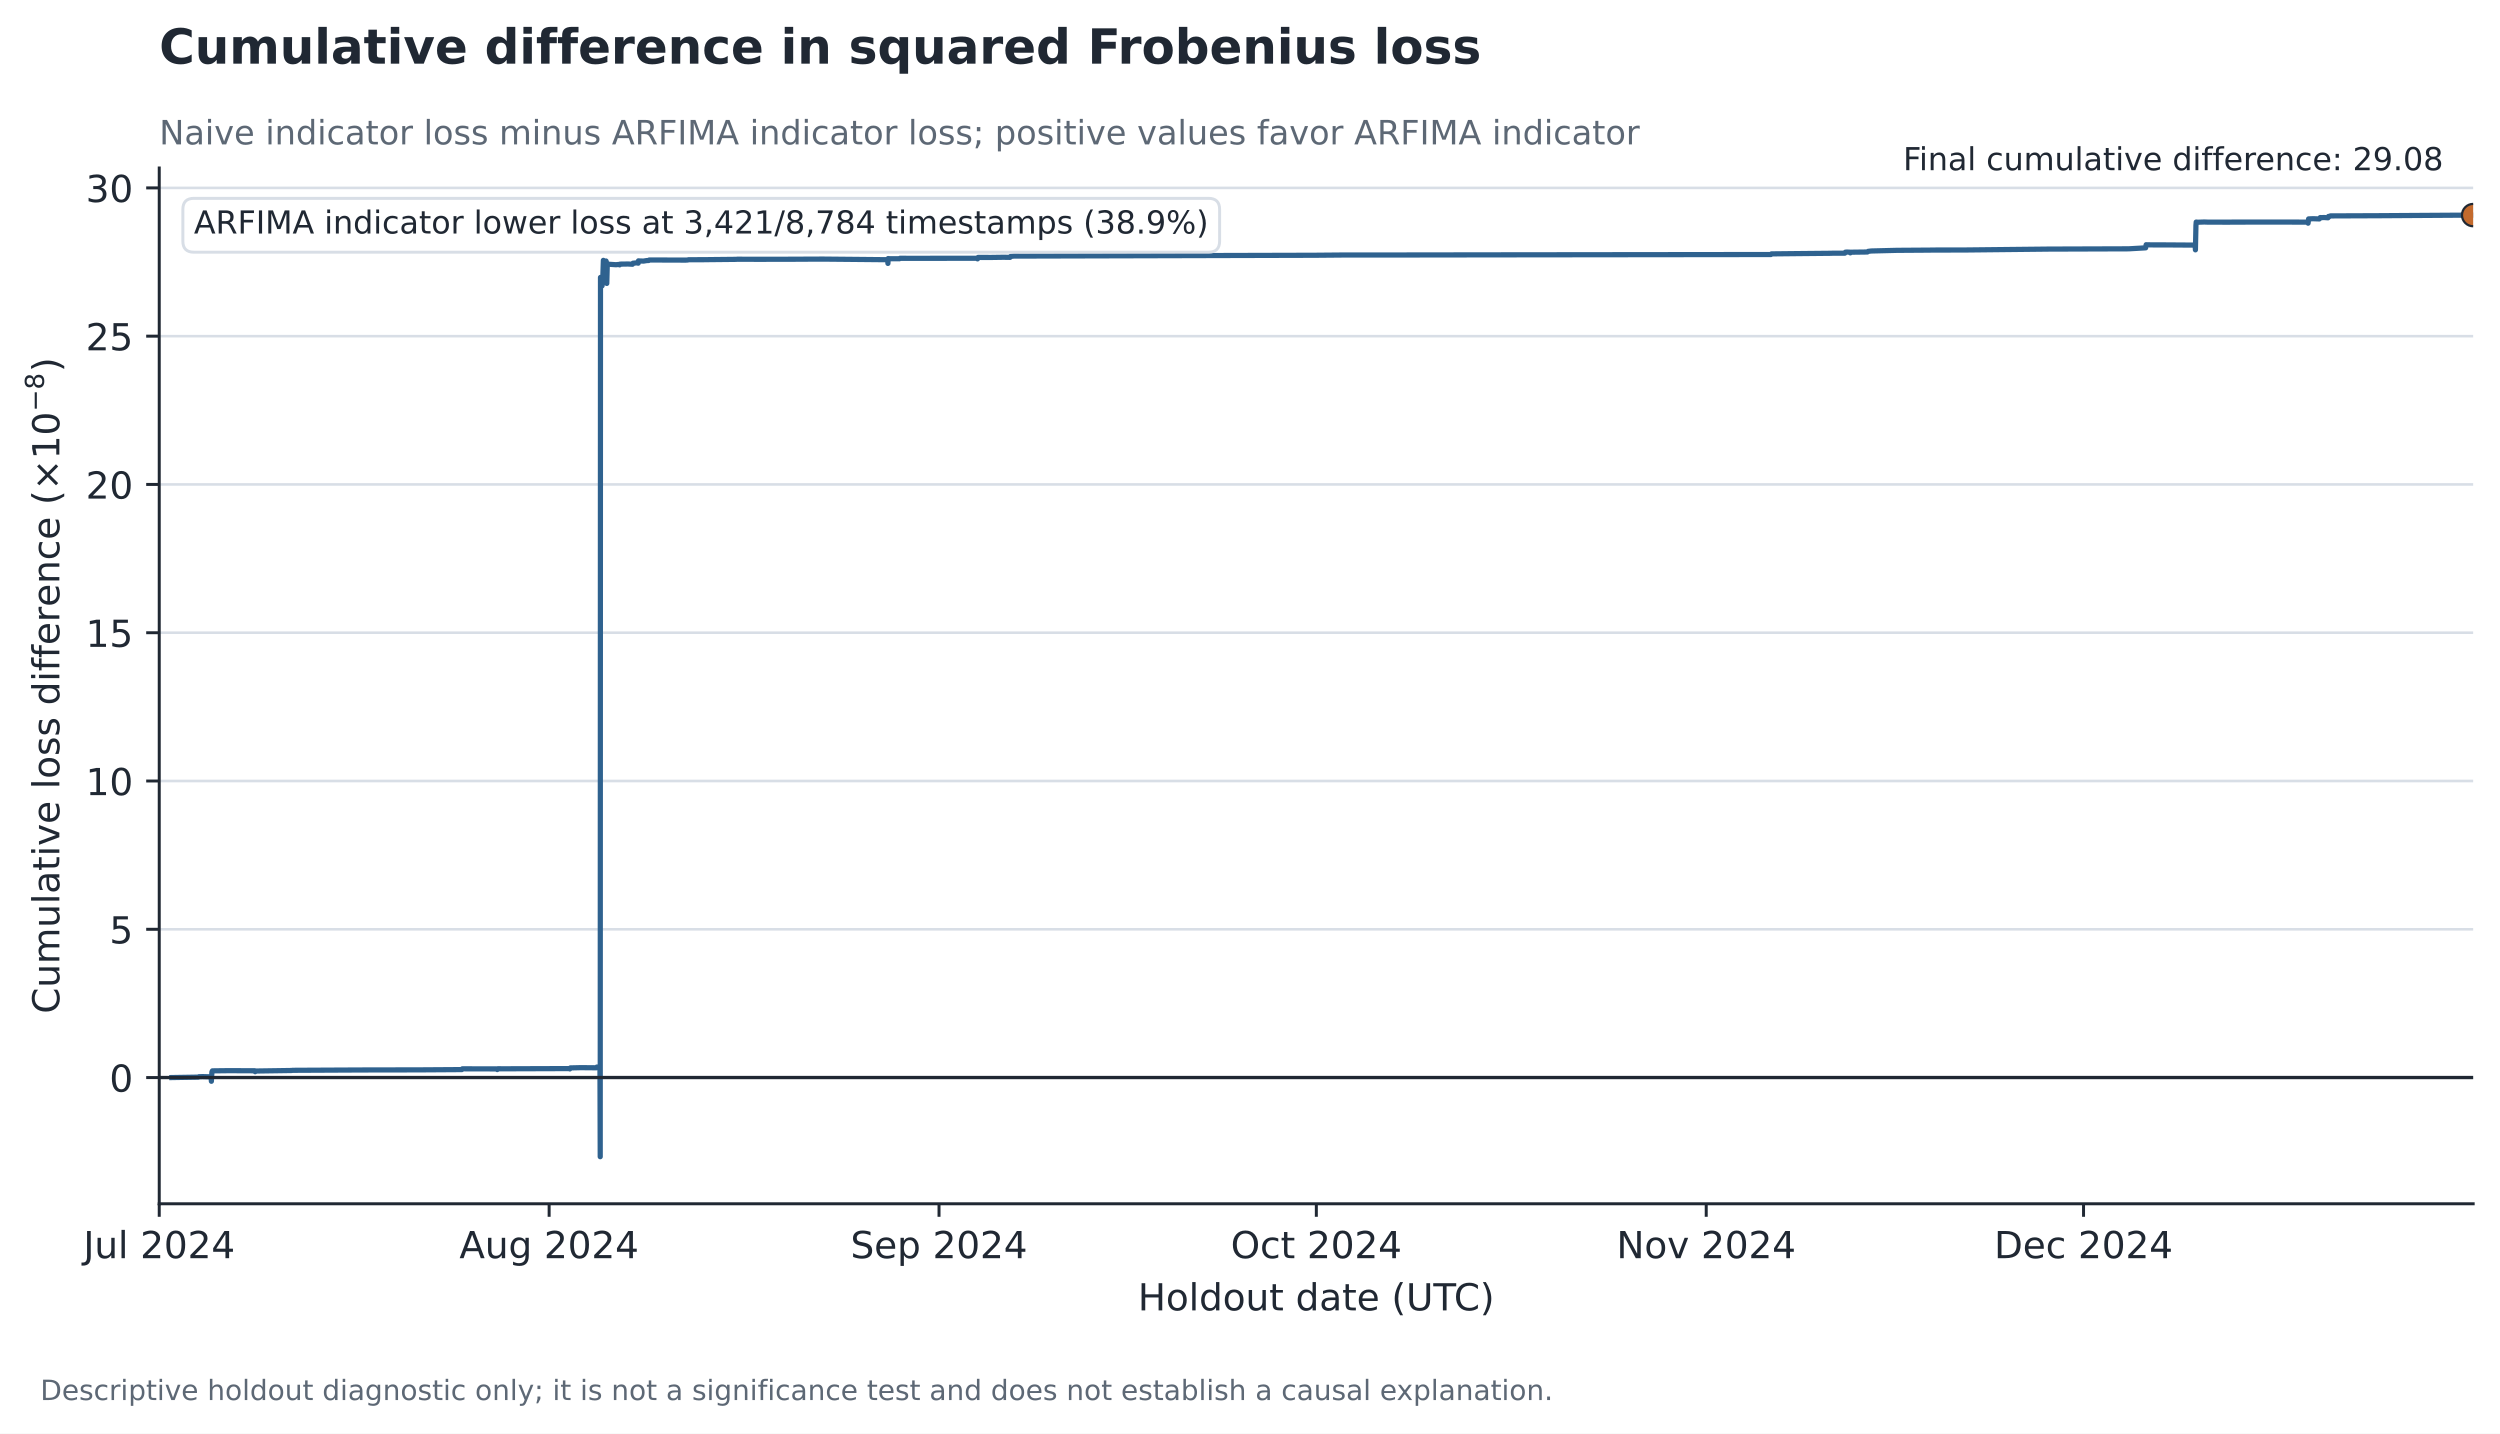
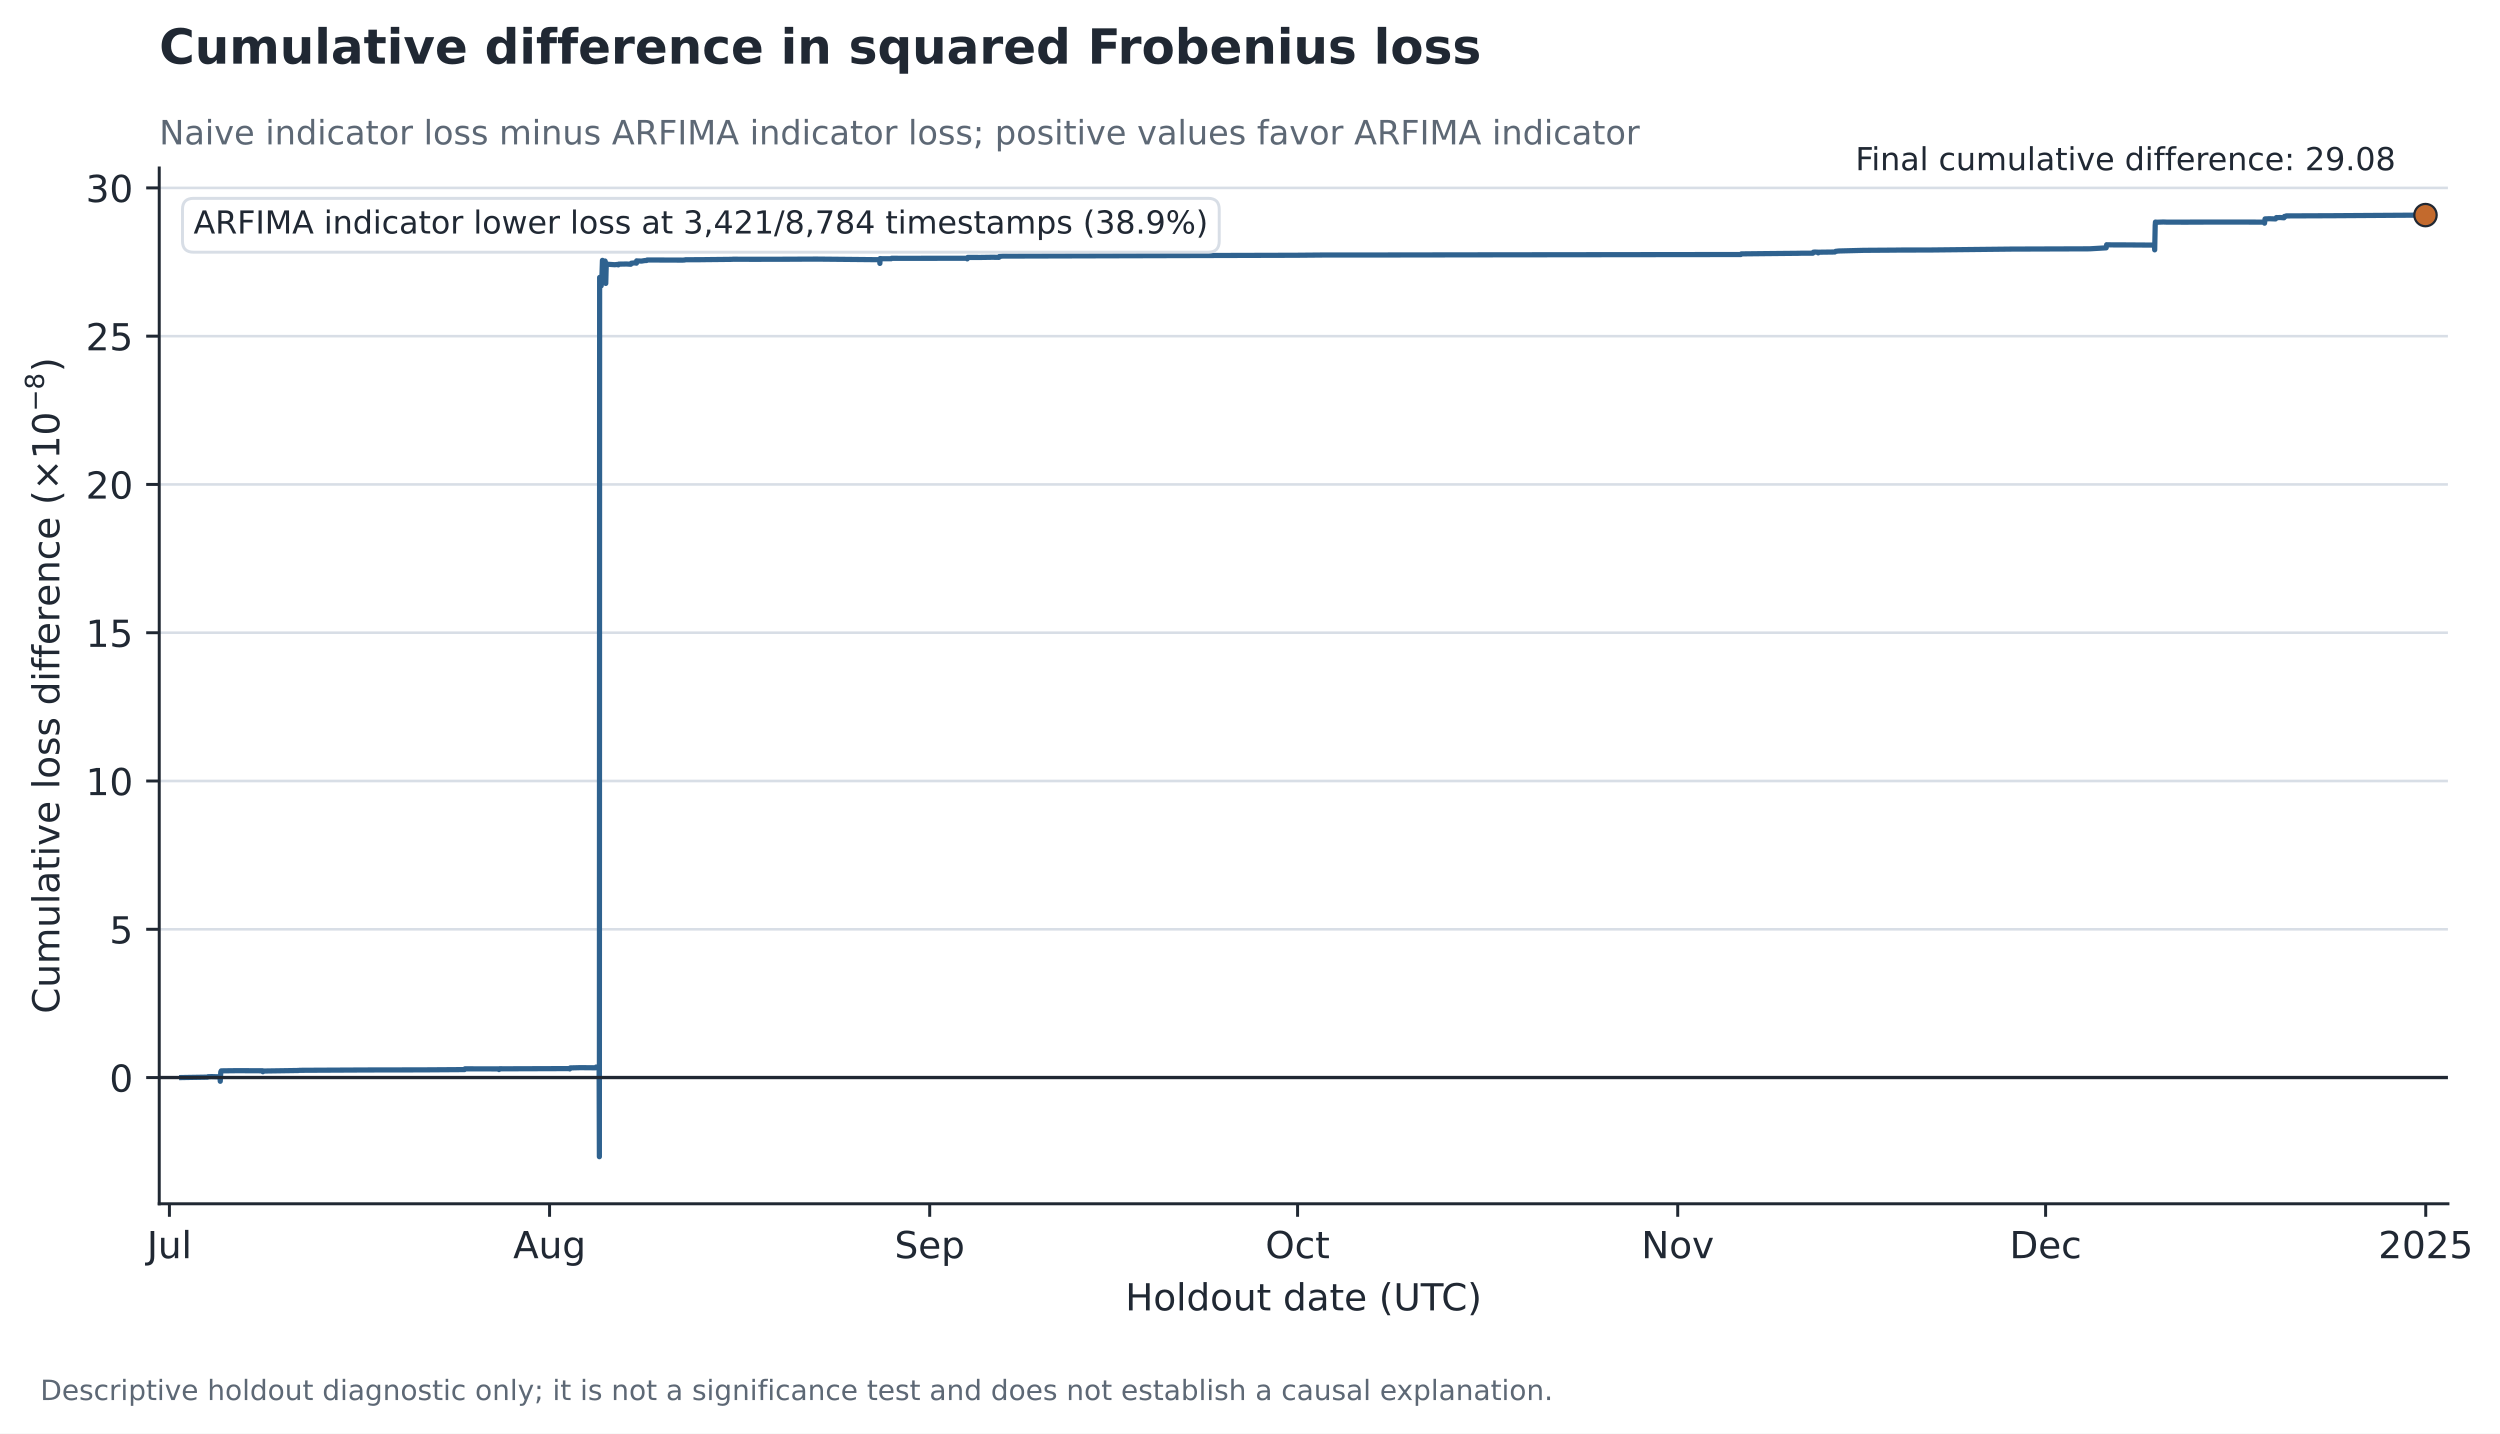
- <svg xmlns="http://www.w3.org/2000/svg" xmlns:xlink="http://www.w3.org/1999/xlink" width="670.8pt" height="384.662pt" viewBox="0 0 670.8 384.662" version="1.1">
+ <svg xmlns="http://www.w3.org/2000/svg" xmlns:xlink="http://www.w3.org/1999/xlink" width="670.799pt" height="384.662pt" viewBox="0 0 670.799 384.662" version="1.1">
  <defs>
    <style type="text/css">*{stroke-linejoin: round; stroke-linecap: butt}</style>
  </defs>
  <g id="figure_1">
    <g id="patch_1">
-       <path d="M 0 384.662 L 670.8 384.662 L 670.8 0 L 0 0 z " style="fill: #ffffff" />
+       <path d="M 0 384.662 L 670.799 384.662 L 670.799 0 L 0 0 z " style="fill: #ffffff" />
    </g>
    <g id="axes_1">
      <g id="patch_2">
-         <path d="M 42.727 322.998 L 663.6 322.998 L 663.6 45.078 L 42.727 45.078 z " style="fill: #ffffff" />
+         <path d="M 42.727 322.998 L 656.826 322.998 L 656.826 45.078 L 42.727 45.078 z " style="fill: #ffffff" />
      </g>
      <g id="matplotlib.axis_1">
        <g id="xtick_1">
          <g id="line2d_1">
            <defs>
-               <path id="m8704f4c845" d="M 0 0 L 0 3.5 " style="stroke: #202833; stroke-width: 0.8" />
+               <path id="m37e595c91f" d="M 0 0 L 0 3.5 " style="stroke: #202833; stroke-width: 0.8" />
            </defs>
            <g>
-               <use xlink:href="#m8704f4c845" x="42.727" y="322.998" style="fill: #202833; stroke: #202833; stroke-width: 0.8" />
+               <use xlink:href="#m37e595c91f" x="45.458" y="322.998" style="fill: #202833; stroke: #202833; stroke-width: 0.8" />
            </g>
          </g>
          <g id="text_1">
-             <text style="font-size: 10px; font-family: 'DejaVu Sans'; text-anchor: middle; fill: #202833" x="42.727" y="337.596" transform="rotate(-0 42.72734 337.5964)">Jul 2024</text>
+             <text style="font-size: 10px; font-family: 'DejaVu Sans'; text-anchor: middle; fill: #202833" x="45.458" y="337.596" transform="rotate(-0 45.45761 337.5964)">Jul</text>
          </g>
        </g>
        <g id="xtick_2">
          <g id="line2d_2">
            <g>
-               <use xlink:href="#m8704f4c845" x="147.343" y="322.998" style="fill: #202833; stroke: #202833; stroke-width: 0.8" />
+               <use xlink:href="#m37e595c91f" x="147.457" y="322.998" style="fill: #202833; stroke: #202833; stroke-width: 0.8" />
            </g>
          </g>
          <g id="text_2">
-             <text style="font-size: 10px; font-family: 'DejaVu Sans'; text-anchor: middle; fill: #202833" x="147.343" y="337.596" transform="rotate(-0 147.3427 337.5956)">Aug 2024</text>
+             <text style="font-size: 10px; font-family: 'DejaVu Sans'; text-anchor: middle; fill: #202833" x="147.457" y="337.596" transform="rotate(-0 147.4572 337.5956)">Aug</text>
          </g>
        </g>
        <g id="xtick_3">
          <g id="line2d_3">
            <g>
-               <use xlink:href="#m8704f4c845" x="251.958" y="322.998" style="fill: #202833; stroke: #202833; stroke-width: 0.8" />
+               <use xlink:href="#m37e595c91f" x="249.457" y="322.998" style="fill: #202833; stroke: #202833; stroke-width: 0.8" />
            </g>
          </g>
          <g id="text_3">
-             <text style="font-size: 10px; font-family: 'DejaVu Sans'; text-anchor: middle; fill: #202833" x="251.958" y="337.596" transform="rotate(-0 251.958 337.5956)">Sep 2024</text>
+             <text style="font-size: 10px; font-family: 'DejaVu Sans'; text-anchor: middle; fill: #202833" x="249.457" y="337.596" transform="rotate(-0 249.4568 337.5956)">Sep</text>
          </g>
        </g>
        <g id="xtick_4">
          <g id="line2d_4">
            <g>
-               <use xlink:href="#m8704f4c845" x="353.199" y="322.998" style="fill: #202833; stroke: #202833; stroke-width: 0.8" />
+               <use xlink:href="#m37e595c91f" x="348.166" y="322.998" style="fill: #202833; stroke: #202833; stroke-width: 0.8" />
            </g>
          </g>
          <g id="text_4">
-             <text style="font-size: 10px; font-family: 'DejaVu Sans'; text-anchor: middle; fill: #202833" x="353.199" y="337.596" transform="rotate(-0 353.1986 337.5956)">Oct 2024</text>
+             <text style="font-size: 10px; font-family: 'DejaVu Sans'; text-anchor: middle; fill: #202833" x="348.166" y="337.596" transform="rotate(-0 348.166 337.5956)">Oct</text>
          </g>
        </g>
        <g id="xtick_5">
          <g id="line2d_5">
            <g>
-               <use xlink:href="#m8704f4c845" x="457.814" y="322.998" style="fill: #202833; stroke: #202833; stroke-width: 0.8" />
+               <use xlink:href="#m37e595c91f" x="450.166" y="322.998" style="fill: #202833; stroke: #202833; stroke-width: 0.8" />
            </g>
          </g>
          <g id="text_5">
-             <text style="font-size: 10px; font-family: 'DejaVu Sans'; text-anchor: middle; fill: #202833" x="457.814" y="337.596" transform="rotate(-0 457.8139 337.5956)">Nov 2024</text>
+             <text style="font-size: 10px; font-family: 'DejaVu Sans'; text-anchor: middle; fill: #202833" x="450.166" y="337.596" transform="rotate(-0 450.1656 337.5956)">Nov</text>
          </g>
        </g>
        <g id="xtick_6">
          <g id="line2d_6">
            <g>
-               <use xlink:href="#m8704f4c845" x="559.055" y="322.998" style="fill: #202833; stroke: #202833; stroke-width: 0.8" />
+               <use xlink:href="#m37e595c91f" x="548.875" y="322.998" style="fill: #202833; stroke: #202833; stroke-width: 0.8" />
            </g>
          </g>
          <g id="text_6">
-             <text style="font-size: 10px; font-family: 'DejaVu Sans'; text-anchor: middle; fill: #202833" x="559.055" y="337.596" transform="rotate(-0 559.0545 337.5956)">Dec 2024</text>
-           </g>
-         </g>
-         <g id="text_7">
-           <text style="font-size: 10px; font-family: 'DejaVu Sans'; text-anchor: middle; fill: #202833" x="353.163" y="351.597" transform="rotate(-0 353.1634 351.5972)">Holdout date (UTC)</text>
+             <text style="font-size: 10px; font-family: 'DejaVu Sans'; text-anchor: middle; fill: #202833" x="548.875" y="337.596" transform="rotate(-0 548.8749 337.5956)">Dec</text>
+           </g>
+         </g>
+         <g id="xtick_7">
+           <g id="line2d_7">
+             <g>
+               <use xlink:href="#m37e595c91f" x="650.874" y="322.998" style="fill: #202833; stroke: #202833; stroke-width: 0.8" />
+             </g>
+           </g>
+           <g id="text_7">
+             <text style="font-size: 10px; font-family: 'DejaVu Sans'; text-anchor: middle; fill: #202833" x="650.874" y="337.596" transform="rotate(-0 650.8745 337.5956)">2025</text>
+           </g>
+         </g>
+         <g id="text_8">
+           <text style="font-size: 10px; font-family: 'DejaVu Sans'; text-anchor: middle; fill: #202833" x="349.777" y="351.597" transform="rotate(-0 349.7769 351.5972)">Holdout date (UTC)</text>
        </g>
      </g>
      <g id="matplotlib.axis_2">
        <g id="ytick_1">
-           <g id="line2d_7">
-             <path d="M 42.727 289.129 L 663.6 289.129 " clip-path="url(#pa4b2acee19)" style="fill: none; stroke: #d8dee6; stroke-width: 0.7; stroke-linecap: square" />
-           </g>
          <g id="line2d_8">
+             <path d="M 42.727 289.129 L 656.826 289.129 " clip-path="url(#p97dbc84d94)" style="fill: none; stroke: #d8dee6; stroke-width: 0.7; stroke-linecap: square" />
+           </g>
+           <g id="line2d_9">
            <defs>
-               <path id="mcae092d4cb" d="M 0 0 L -3.5 0 " style="stroke: #202833; stroke-width: 0.8" />
+               <path id="m8be963fb07" d="M 0 0 L -3.5 0 " style="stroke: #202833; stroke-width: 0.8" />
            </defs>
            <g>
-               <use xlink:href="#mcae092d4cb" x="42.727" y="289.129" style="fill: #202833; stroke: #202833; stroke-width: 0.8" />
-             </g>
-           </g>
-           <g id="text_8">
+               <use xlink:href="#m8be963fb07" x="42.727" y="289.129" style="fill: #202833; stroke: #202833; stroke-width: 0.8" />
+             </g>
+           </g>
+           <g id="text_9">
            <text style="font-size: 10px; font-family: 'DejaVu Sans'; text-anchor: end; fill: #202833" x="35.727" y="292.928" transform="rotate(-0 35.72734 292.9281)">0</text>
          </g>
        </g>
        <g id="ytick_2">
-           <g id="line2d_9">
-             <path d="M 42.727 249.344 L 663.6 249.344 " clip-path="url(#pa4b2acee19)" style="fill: none; stroke: #d8dee6; stroke-width: 0.7; stroke-linecap: square" />
-           </g>
          <g id="line2d_10">
-             <g>
-               <use xlink:href="#mcae092d4cb" x="42.727" y="249.344" style="fill: #202833; stroke: #202833; stroke-width: 0.8" />
-             </g>
-           </g>
-           <g id="text_9">
+             <path d="M 42.727 249.344 L 656.826 249.344 " clip-path="url(#p97dbc84d94)" style="fill: none; stroke: #d8dee6; stroke-width: 0.7; stroke-linecap: square" />
+           </g>
+           <g id="line2d_11">
+             <g>
+               <use xlink:href="#m8be963fb07" x="42.727" y="249.344" style="fill: #202833; stroke: #202833; stroke-width: 0.8" />
+             </g>
+           </g>
+           <g id="text_10">
            <text style="font-size: 10px; font-family: 'DejaVu Sans'; text-anchor: end; fill: #202833" x="35.727" y="253.143" transform="rotate(-0 35.72734 253.1425)">5</text>
          </g>
        </g>
        <g id="ytick_3">
-           <g id="line2d_11">
-             <path d="M 42.727 209.558 L 663.6 209.558 " clip-path="url(#pa4b2acee19)" style="fill: none; stroke: #d8dee6; stroke-width: 0.7; stroke-linecap: square" />
-           </g>
          <g id="line2d_12">
-             <g>
-               <use xlink:href="#mcae092d4cb" x="42.727" y="209.558" style="fill: #202833; stroke: #202833; stroke-width: 0.8" />
-             </g>
-           </g>
-           <g id="text_10">
+             <path d="M 42.727 209.558 L 656.826 209.558 " clip-path="url(#p97dbc84d94)" style="fill: none; stroke: #d8dee6; stroke-width: 0.7; stroke-linecap: square" />
+           </g>
+           <g id="line2d_13">
+             <g>
+               <use xlink:href="#m8be963fb07" x="42.727" y="209.558" style="fill: #202833; stroke: #202833; stroke-width: 0.8" />
+             </g>
+           </g>
+           <g id="text_11">
            <text style="font-size: 10px; font-family: 'DejaVu Sans'; text-anchor: end; fill: #202833" x="35.727" y="213.357" transform="rotate(-0 35.72734 213.357)">10</text>
          </g>
        </g>
        <g id="ytick_4">
-           <g id="line2d_13">
-             <path d="M 42.727 169.773 L 663.6 169.773 " clip-path="url(#pa4b2acee19)" style="fill: none; stroke: #d8dee6; stroke-width: 0.7; stroke-linecap: square" />
-           </g>
          <g id="line2d_14">
-             <g>
-               <use xlink:href="#mcae092d4cb" x="42.727" y="169.773" style="fill: #202833; stroke: #202833; stroke-width: 0.8" />
-             </g>
-           </g>
-           <g id="text_11">
+             <path d="M 42.727 169.773 L 656.826 169.773 " clip-path="url(#p97dbc84d94)" style="fill: none; stroke: #d8dee6; stroke-width: 0.7; stroke-linecap: square" />
+           </g>
+           <g id="line2d_15">
+             <g>
+               <use xlink:href="#m8be963fb07" x="42.727" y="169.773" style="fill: #202833; stroke: #202833; stroke-width: 0.8" />
+             </g>
+           </g>
+           <g id="text_12">
            <text style="font-size: 10px; font-family: 'DejaVu Sans'; text-anchor: end; fill: #202833" x="35.727" y="173.571" transform="rotate(-0 35.72734 173.5715)">15</text>
          </g>
        </g>
        <g id="ytick_5">
-           <g id="line2d_15">
-             <path d="M 42.727 129.987 L 663.6 129.987 " clip-path="url(#pa4b2acee19)" style="fill: none; stroke: #d8dee6; stroke-width: 0.7; stroke-linecap: square" />
-           </g>
          <g id="line2d_16">
-             <g>
-               <use xlink:href="#mcae092d4cb" x="42.727" y="129.987" style="fill: #202833; stroke: #202833; stroke-width: 0.8" />
-             </g>
-           </g>
-           <g id="text_12">
+             <path d="M 42.727 129.987 L 656.826 129.987 " clip-path="url(#p97dbc84d94)" style="fill: none; stroke: #d8dee6; stroke-width: 0.7; stroke-linecap: square" />
+           </g>
+           <g id="line2d_17">
+             <g>
+               <use xlink:href="#m8be963fb07" x="42.727" y="129.987" style="fill: #202833; stroke: #202833; stroke-width: 0.8" />
+             </g>
+           </g>
+           <g id="text_13">
            <text style="font-size: 10px; font-family: 'DejaVu Sans'; text-anchor: end; fill: #202833" x="35.727" y="133.786" transform="rotate(-0 35.72734 133.7859)">20</text>
          </g>
        </g>
        <g id="ytick_6">
-           <g id="line2d_17">
-             <path d="M 42.727 90.202 L 663.6 90.202 " clip-path="url(#pa4b2acee19)" style="fill: none; stroke: #d8dee6; stroke-width: 0.7; stroke-linecap: square" />
-           </g>
          <g id="line2d_18">
-             <g>
-               <use xlink:href="#mcae092d4cb" x="42.727" y="90.202" style="fill: #202833; stroke: #202833; stroke-width: 0.8" />
-             </g>
-           </g>
-           <g id="text_13">
+             <path d="M 42.727 90.202 L 656.826 90.202 " clip-path="url(#p97dbc84d94)" style="fill: none; stroke: #d8dee6; stroke-width: 0.7; stroke-linecap: square" />
+           </g>
+           <g id="line2d_19">
+             <g>
+               <use xlink:href="#m8be963fb07" x="42.727" y="90.202" style="fill: #202833; stroke: #202833; stroke-width: 0.8" />
+             </g>
+           </g>
+           <g id="text_14">
            <text style="font-size: 10px; font-family: 'DejaVu Sans'; text-anchor: end; fill: #202833" x="35.727" y="94" transform="rotate(-0 35.72734 94.00037)">25</text>
          </g>
        </g>
        <g id="ytick_7">
-           <g id="line2d_19">
-             <path d="M 42.727 50.416 L 663.6 50.416 " clip-path="url(#pa4b2acee19)" style="fill: none; stroke: #d8dee6; stroke-width: 0.7; stroke-linecap: square" />
-           </g>
          <g id="line2d_20">
-             <g>
-               <use xlink:href="#mcae092d4cb" x="42.727" y="50.416" style="fill: #202833; stroke: #202833; stroke-width: 0.8" />
-             </g>
-           </g>
-           <g id="text_14">
+             <path d="M 42.727 50.416 L 656.826 50.416 " clip-path="url(#p97dbc84d94)" style="fill: none; stroke: #d8dee6; stroke-width: 0.7; stroke-linecap: square" />
+           </g>
+           <g id="line2d_21">
+             <g>
+               <use xlink:href="#m8be963fb07" x="42.727" y="50.416" style="fill: #202833; stroke: #202833; stroke-width: 0.8" />
+             </g>
+           </g>
+           <g id="text_15">
            <text style="font-size: 10px; font-family: 'DejaVu Sans'; text-anchor: end; fill: #202833" x="35.727" y="54.215" transform="rotate(-0 35.72734 54.21482)">30</text>
          </g>
        </g>
-         <g id="text_15">
+         <g id="text_16">
          <g style="fill: #202833" transform="translate(16.6 271.988) rotate(-90)">
            <text>
              <tspan x="0" y="-0.675" style="font-size: 10px; font-family: 'DejaVu Sans'; fill: #202833">C</tspan>
              <tspan x="6.982" y="-0.675" style="font-size: 10px; font-family: 'DejaVu Sans'; fill: #202833">u</tspan>
              <tspan x="13.32" y="-0.675" style="font-size: 10px; font-family: 'DejaVu Sans'; fill: #202833">m</tspan>
              <tspan x="23.062" y="-0.675" style="font-size: 10px; font-family: 'DejaVu Sans'; fill: #202833">u</tspan>
              <tspan x="29.399" y="-0.675" style="font-size: 10px; font-family: 'DejaVu Sans'; fill: #202833">l</tspan>
              <tspan x="32.178" y="-0.675" style="font-size: 10px; font-family: 'DejaVu Sans'; fill: #202833">a</tspan>
              <tspan x="38.306" y="-0.675" style="font-size: 10px; font-family: 'DejaVu Sans'; fill: #202833">t</tspan>
              <tspan x="42.227" y="-0.675" style="font-size: 10px; font-family: 'DejaVu Sans'; fill: #202833">i</tspan>
              <tspan x="45.005" y="-0.675" style="font-size: 10px; font-family: 'DejaVu Sans'; fill: #202833">v</tspan>
              <tspan x="50.923" y="-0.675" style="font-size: 10px; font-family: 'DejaVu Sans'; fill: #202833">e</tspan>
              <tspan x="57.075" y="-0.675" style="font-size: 10px; font-family: 'DejaVu Sans'; fill: #202833"> </tspan>
              <tspan x="60.254" y="-0.675" style="font-size: 10px; font-family: 'DejaVu Sans'; fill: #202833">l</tspan>
              <tspan x="63.032" y="-0.675" style="font-size: 10px; font-family: 'DejaVu Sans'; fill: #202833">o</tspan>
              <tspan x="69.15" y="-0.675" style="font-size: 10px; font-family: 'DejaVu Sans'; fill: #202833">s</tspan>
              <tspan x="74.36" y="-0.675" style="font-size: 10px; font-family: 'DejaVu Sans'; fill: #202833">s</tspan>
              <tspan x="79.57" y="-0.675" style="font-size: 10px; font-family: 'DejaVu Sans'; fill: #202833"> </tspan>
              <tspan x="82.749" y="-0.675" style="font-size: 10px; font-family: 'DejaVu Sans'; fill: #202833">d</tspan>
              <tspan x="89.097" y="-0.675" style="font-size: 10px; font-family: 'DejaVu Sans'; fill: #202833">i</tspan>
              <tspan x="91.875" y="-0.675" style="font-size: 10px; font-family: 'DejaVu Sans'; fill: #202833">f</tspan>
              <tspan x="95.396" y="-0.675" style="font-size: 10px; font-family: 'DejaVu Sans'; fill: #202833">f</tspan>
              <tspan x="98.916" y="-0.675" style="font-size: 10px; font-family: 'DejaVu Sans'; fill: #202833">e</tspan>
              <tspan x="105.068" y="-0.675" style="font-size: 10px; font-family: 'DejaVu Sans'; fill: #202833">r</tspan>
              <tspan x="109.18" y="-0.675" style="font-size: 10px; font-family: 'DejaVu Sans'; fill: #202833">e</tspan>
              <tspan x="115.332" y="-0.675" style="font-size: 10px; font-family: 'DejaVu Sans'; fill: #202833">n</tspan>
              <tspan x="121.67" y="-0.675" style="font-size: 10px; font-family: 'DejaVu Sans'; fill: #202833">c</tspan>
              <tspan x="127.168" y="-0.675" style="font-size: 10px; font-family: 'DejaVu Sans'; fill: #202833">e</tspan>
              <tspan x="133.32" y="-0.675" style="font-size: 10px; font-family: 'DejaVu Sans'; fill: #202833"> </tspan>
              <tspan x="136.499" y="-0.675" style="font-size: 10px; font-family: 'DejaVu Sans'; fill: #202833">(</tspan>
              <tspan x="140.4" y="-0.675" style="font-size: 10px; font-family: 'DejaVu Sans'; fill: #202833">×</tspan>
              <tspan x="148.779" y="-0.675" style="font-size: 10px; font-family: 'DejaVu Sans'; fill: #202833">1</tspan>
              <tspan x="155.142" y="-0.675" style="font-size: 10px; font-family: 'DejaVu Sans'; fill: #202833">0</tspan>
              <tspan x="172.192" y="-0.675" style="font-size: 10px; font-family: 'DejaVu Sans'; fill: #202833">)</tspan>
              <tspan x="161.6" y="-4.805" style="font-size: 7px; font-family: 'DejaVu Sans'; fill: #202833">−</tspan>
              <tspan x="167.465" y="-4.805" style="font-size: 7px; font-family: 'DejaVu Sans'; fill: #202833">8</tspan>
            </text>
          </g>
        </g>
      </g>
-       <g id="line2d_21">
-         <path d="M 46.102 289.129 L 53.203 289.011 L 53.344 288.907 L 54.328 288.875 L 56.296 288.928 L 56.367 289.018 L 56.507 288.846 L 56.648 288.965 L 56.718 290.126 L 56.859 287.616 L 56.999 287.335 L 57.703 287.322 L 61.499 287.278 L 68.389 287.31 L 68.459 287.563 L 68.53 287.457 L 68.741 287.378 L 69.725 287.36 L 78.232 287.233 L 78.513 287.192 L 79.357 287.183 L 83.505 287.162 L 96.511 287.098 L 99.535 287.089 L 112.401 287.068 L 123.931 286.991 L 124.071 286.785 L 133.352 286.81 L 133.422 286.986 L 133.563 286.767 L 135.109 286.781 L 152.545 286.721 L 152.827 286.73 L 152.897 286.819 L 153.037 286.542 L 155.85 286.473 L 159.998 286.51 L 160.138 286.318 L 160.912 286.304 L 160.982 286.847 L 161.052 310.365 L 161.123 74.438 L 161.193 75.034 L 161.544 76.699 L 161.755 74.159 L 161.896 69.86 L 162.177 70.144 L 162.599 70.028 L 162.669 70.142 L 162.74 71.316 L 162.81 76.048 L 162.951 70.699 L 163.161 70.818 L 163.443 70.932 L 163.654 70.925 L 165.271 71.029 L 165.903 70.968 L 166.185 70.969 L 166.255 71.071 L 166.396 70.868 L 167.239 70.86 L 168.505 70.836 L 169.7 70.905 L 169.841 70.626 L 170.544 70.558 L 170.825 70.524 L 171.247 70.613 L 171.317 69.987 L 171.387 70.012 L 172.653 70.059 L 173.496 69.919 L 174.059 69.896 L 174.2 69.766 L 175.324 69.761 L 183.972 69.793 L 184.535 69.761 L 184.745 69.692 L 189.597 69.678 L 190.159 69.664 L 197.541 69.588 L 197.822 69.555 L 203.447 69.578 L 213.43 69.556 L 213.852 69.549 L 220.812 69.52 L 238.178 69.687 L 238.248 70.679 L 238.319 69.372 L 238.389 69.396 L 238.881 69.424 L 241.342 69.43 L 241.482 69.305 L 245.068 69.315 L 261.941 69.296 L 262.223 69.296 L 262.293 69.46 L 262.434 69.07 L 265.949 69.079 L 269.253 69.029 L 271.011 69.057 L 271.151 68.816 L 271.784 68.738 L 272.065 68.697 L 274.737 68.706 L 352.847 68.491 L 361.143 68.417 L 362.69 68.415 L 373.658 68.421 L 401.639 68.381 L 475.179 68.293 L 475.32 68.122 L 482.21 68.048 L 491.209 67.961 L 491.772 67.94 L 495.006 67.931 L 495.146 67.67 L 495.568 67.629 L 496.412 67.669 L 496.482 67.85 L 496.623 67.672 L 501.052 67.617 L 501.263 67.444 L 502.107 67.345 L 508.997 67.171 L 517.855 67.11 L 518.418 67.093 L 526.925 67.082 L 549.634 66.836 L 571.147 66.763 L 575.717 66.502 L 575.858 65.66 L 575.928 65.679 L 577.756 65.711 L 580.428 65.709 L 589.005 65.768 L 589.075 67.037 L 589.216 60.474 L 589.286 59.582 L 589.356 59.59 L 589.708 59.63 L 591.466 59.566 L 592.52 59.606 L 598.285 59.611 L 598.848 59.595 L 611.362 59.582 L 619.236 59.603 L 619.307 59.884 L 619.447 58.738 L 620.643 58.686 L 622.33 58.744 L 622.541 58.392 L 622.611 58.371 L 622.681 58.468 L 622.752 58.402 L 623.595 58.364 L 624.65 58.437 L 624.791 58.068 L 624.931 58.163 L 625.283 57.932 L 638.078 57.881 L 663.6 57.713 L 663.6 57.713 " clip-path="url(#pa4b2acee19)" style="fill: none; stroke: #2f628f; stroke-width: 1.4; stroke-linecap: square" />
-       </g>
      <g id="line2d_22">
-         <path d="M 42.727 289.129 L 663.6 289.129 " clip-path="url(#pa4b2acee19)" style="fill: none; stroke: #202833; stroke-width: 0.9; stroke-linecap: square" />
+         <path d="M 48.748 289.129 L 55.671 289.011 L 55.808 288.907 L 56.768 288.875 L 58.687 288.928 L 58.756 289.018 L 58.893 288.846 L 59.03 288.965 L 59.099 290.126 L 59.236 287.616 L 59.373 287.335 L 60.058 287.322 L 63.76 287.278 L 70.478 287.31 L 70.546 287.563 L 70.615 287.457 L 70.82 287.378 L 71.78 287.36 L 80.074 287.233 L 80.349 287.192 L 81.171 287.183 L 85.216 287.162 L 97.897 287.098 L 100.844 287.089 L 113.389 287.068 L 124.631 286.991 L 124.768 286.785 L 133.816 286.81 L 133.885 286.986 L 134.022 286.767 L 135.53 286.781 L 152.53 286.721 L 152.804 286.73 L 152.872 286.819 L 153.01 286.542 L 155.752 286.473 L 159.796 286.51 L 159.933 286.318 L 160.687 286.304 L 160.756 286.847 L 160.824 310.365 L 160.893 74.438 L 160.961 75.034 L 161.304 76.699 L 161.51 74.159 L 161.647 69.86 L 161.921 70.144 L 162.332 70.028 L 162.401 70.142 L 162.469 71.316 L 162.538 76.048 L 162.675 70.699 L 162.881 70.818 L 163.155 70.932 L 163.36 70.925 L 164.937 71.029 L 165.554 70.968 L 165.828 70.969 L 165.897 71.071 L 166.034 70.868 L 166.856 70.86 L 168.09 70.836 L 169.255 70.905 L 169.393 70.626 L 170.078 70.558 L 170.352 70.524 L 170.764 70.613 L 170.832 69.987 L 170.901 70.012 L 172.135 70.059 L 172.957 69.919 L 173.505 69.896 L 173.643 69.766 L 174.739 69.761 L 183.171 69.793 L 183.719 69.761 L 183.925 69.692 L 188.655 69.678 L 189.203 69.664 L 196.401 69.588 L 196.675 69.555 L 202.159 69.578 L 211.892 69.556 L 212.304 69.549 L 219.09 69.52 L 236.021 69.687 L 236.09 70.679 L 236.158 69.372 L 236.227 69.396 L 236.707 69.424 L 239.106 69.43 L 239.243 69.305 L 242.739 69.315 L 259.191 69.296 L 259.465 69.296 L 259.533 69.46 L 259.67 69.07 L 263.098 69.079 L 266.32 69.029 L 268.033 69.057 L 268.17 68.816 L 268.787 68.738 L 269.062 68.697 L 271.666 68.706 L 347.823 68.491 L 355.912 68.417 L 357.42 68.415 L 368.114 68.421 L 395.396 68.381 L 467.097 68.293 L 467.234 68.122 L 473.952 68.048 L 482.726 67.961 L 483.274 67.94 L 486.428 67.931 L 486.565 67.67 L 486.976 67.629 L 487.799 67.669 L 487.867 67.85 L 488.004 67.672 L 492.323 67.617 L 492.528 67.444 L 493.351 67.345 L 500.069 67.171 L 508.706 67.11 L 509.254 67.093 L 517.548 67.082 L 539.689 66.836 L 560.665 66.763 L 565.121 66.502 L 565.258 65.66 L 565.326 65.679 L 567.109 65.711 L 569.714 65.709 L 578.076 65.768 L 578.145 67.037 L 578.282 60.474 L 578.351 59.582 L 578.419 59.59 L 578.762 59.63 L 580.476 59.566 L 581.504 59.606 L 587.125 59.611 L 587.673 59.595 L 599.875 59.582 L 607.552 59.603 L 607.621 59.884 L 607.758 58.738 L 608.923 58.686 L 610.568 58.744 L 610.774 58.392 L 610.842 58.371 L 610.911 58.468 L 610.979 58.402 L 611.802 58.364 L 612.83 58.437 L 612.967 58.068 L 613.104 58.163 L 613.447 57.932 L 625.923 57.881 L 650.806 57.713 L 650.806 57.713 " clip-path="url(#p97dbc84d94)" style="fill: none; stroke: #2f628f; stroke-width: 1.4; stroke-linecap: square" />
+       </g>
+       <g id="line2d_23">
+         <path d="M 42.727 289.129 L 656.826 289.129 " clip-path="url(#p97dbc84d94)" style="fill: none; stroke: #202833; stroke-width: 0.9; stroke-linecap: square" />
      </g>
      <g id="patch_3">
        <path d="M 42.727 322.998 L 42.727 45.078 " style="fill: none; stroke: #202833; stroke-width: 0.8; stroke-linejoin: miter; stroke-linecap: square" />
      </g>
      <g id="patch_4">
-         <path d="M 42.727 322.998 L 663.6 322.998 " style="fill: none; stroke: #202833; stroke-width: 0.8; stroke-linejoin: miter; stroke-linecap: square" />
+         <path d="M 42.727 322.998 L 656.826 322.998 " style="fill: none; stroke: #202833; stroke-width: 0.8; stroke-linejoin: miter; stroke-linecap: square" />
      </g>
      <g id="PathCollection_1">
        <defs>
-           <path id="m0e0bef71af" d="M 0 3 C 0.796 3 1.559 2.684 2.121 2.121 C 2.684 1.559 3 0.796 3 0 C 3 -0.796 2.684 -1.559 2.121 -2.121 C 1.559 -2.684 0.796 -3 0 -3 C -0.796 -3 -1.559 -2.684 -2.121 -2.121 C -2.684 -1.559 -3 -0.796 -3 0 C -3 0.796 -2.684 1.559 -2.121 2.121 C -1.559 2.684 -0.796 3 0 3 z " style="stroke: #202833; stroke-width: 0.6" />
+           <path id="m73adeb02dc" d="M 0 3 C 0.796 3 1.559 2.684 2.121 2.121 C 2.684 1.559 3 0.796 3 0 C 3 -0.796 2.684 -1.559 2.121 -2.121 C 1.559 -2.684 0.796 -3 0 -3 C -0.796 -3 -1.559 -2.684 -2.121 -2.121 C -2.684 -1.559 -3 -0.796 -3 0 C -3 0.796 -2.684 1.559 -2.121 2.121 C -1.559 2.684 -0.796 3 0 3 z " style="stroke: #202833; stroke-width: 0.6" />
        </defs>
-         <g clip-path="url(#pa4b2acee19)">
-           <use xlink:href="#m0e0bef71af" x="663.6" y="57.713" style="fill: #c36a2d; stroke: #202833; stroke-width: 0.6" />
-         </g>
-       </g>
-       <g id="text_16">
-         <text style="font-size: 8.5px; font-family: 'DejaVu Sans'; text-anchor: end; fill: #202833" x="655.6" y="45.671" transform="rotate(-0 655.5995 45.67106)">Final cumulative difference: 29.08</text>
+         <g clip-path="url(#p97dbc84d94)">
+           <use xlink:href="#m73adeb02dc" x="650.806" y="57.713" style="fill: #c36a2d; stroke: #202833; stroke-width: 0.6" />
+         </g>
      </g>
      <g id="text_17">
+         <text style="font-size: 8.5px; font-family: 'DejaVu Sans'; text-anchor: end; fill: #202833" x="642.806" y="45.671" transform="rotate(-0 642.8059 45.67106)">Final cumulative difference: 29.08</text>
+       </g>
+       <g id="text_18">
        <g id="patch_5">
-           <path d="M 52.04 67.67 L 324.272 67.67 Q 327.247 67.67 327.247 64.695 L 327.247 56.195 Q 327.247 53.22 324.272 53.22 L 52.04 53.22 Q 49.065 53.22 49.065 56.195 L 49.065 64.695 Q 49.065 67.67 52.04 67.67 z " style="fill: #ffffff; stroke: #d8dee6; stroke-width: 0.8; stroke-linejoin: miter" />
-         </g>
-         <text style="font-size: 8.5px; font-family: 'DejaVu Sans'; text-anchor: start; fill: #202833" x="52.04" y="62.653" transform="rotate(-0 52.04043 62.65344)">ARFIMA indicator lower loss at 3,421/8,784 timestamps (38.9%)</text>
-       </g>
-       <g id="text_18">
+           <path d="M 51.939 67.67 L 324.17 67.67 Q 327.145 67.67 327.145 64.695 L 327.145 56.195 Q 327.145 53.22 324.17 53.22 L 51.939 53.22 Q 48.964 53.22 48.964 56.195 L 48.964 64.695 Q 48.964 67.67 51.939 67.67 z " style="fill: #ffffff; stroke: #d8dee6; stroke-width: 0.8; stroke-linejoin: miter" />
+         </g>
+         <text style="font-size: 8.5px; font-family: 'DejaVu Sans'; text-anchor: start; fill: #202833" x="51.939" y="62.653" transform="rotate(-0 51.93883 62.65344)">ARFIMA indicator lower loss at 3,421/8,784 timestamps (38.9%)</text>
+       </g>
+       <g id="text_19">
        <text style="font-size: 9px; font-family: 'DejaVu Sans'; text-anchor: start; fill: #5d6875" x="42.727" y="38.747" transform="rotate(-0 42.72734 38.74706)">Naive indicator loss minus ARFIMA indicator loss; positive values favor ARFIMA indicator</text>
      </g>
-       <g id="text_19">
+       <g id="text_20">
        <text style="font-weight: 700; font-size: 13px; font-family: 'DejaVu Sans'; text-anchor: start; fill: #202833" x="42.727" y="17.078" transform="rotate(-0 42.72734 17.07797)">Cumulative difference in squared Frobenius loss</text>
      </g>
    </g>
-     <g id="text_20">
+     <g id="text_21">
      <text style="font-size: 7.5px; font-family: 'DejaVu Sans'; text-anchor: start; fill: #5d6875" x="10.824" y="375.66" transform="rotate(-0 10.82376 375.6604)">Descriptive holdout diagnostic only; it is not a significance test and does not establish a causal explanation.</text>
    </g>
  </g>
  <defs>
-     <clipPath id="pa4b2acee19">
-       <rect x="42.727" y="45.078" width="620.872" height="277.92" />
+     <clipPath id="p97dbc84d94">
+       <rect x="42.727" y="45.078" width="614.099" height="277.92" />
    </clipPath>
  </defs>
</svg>
